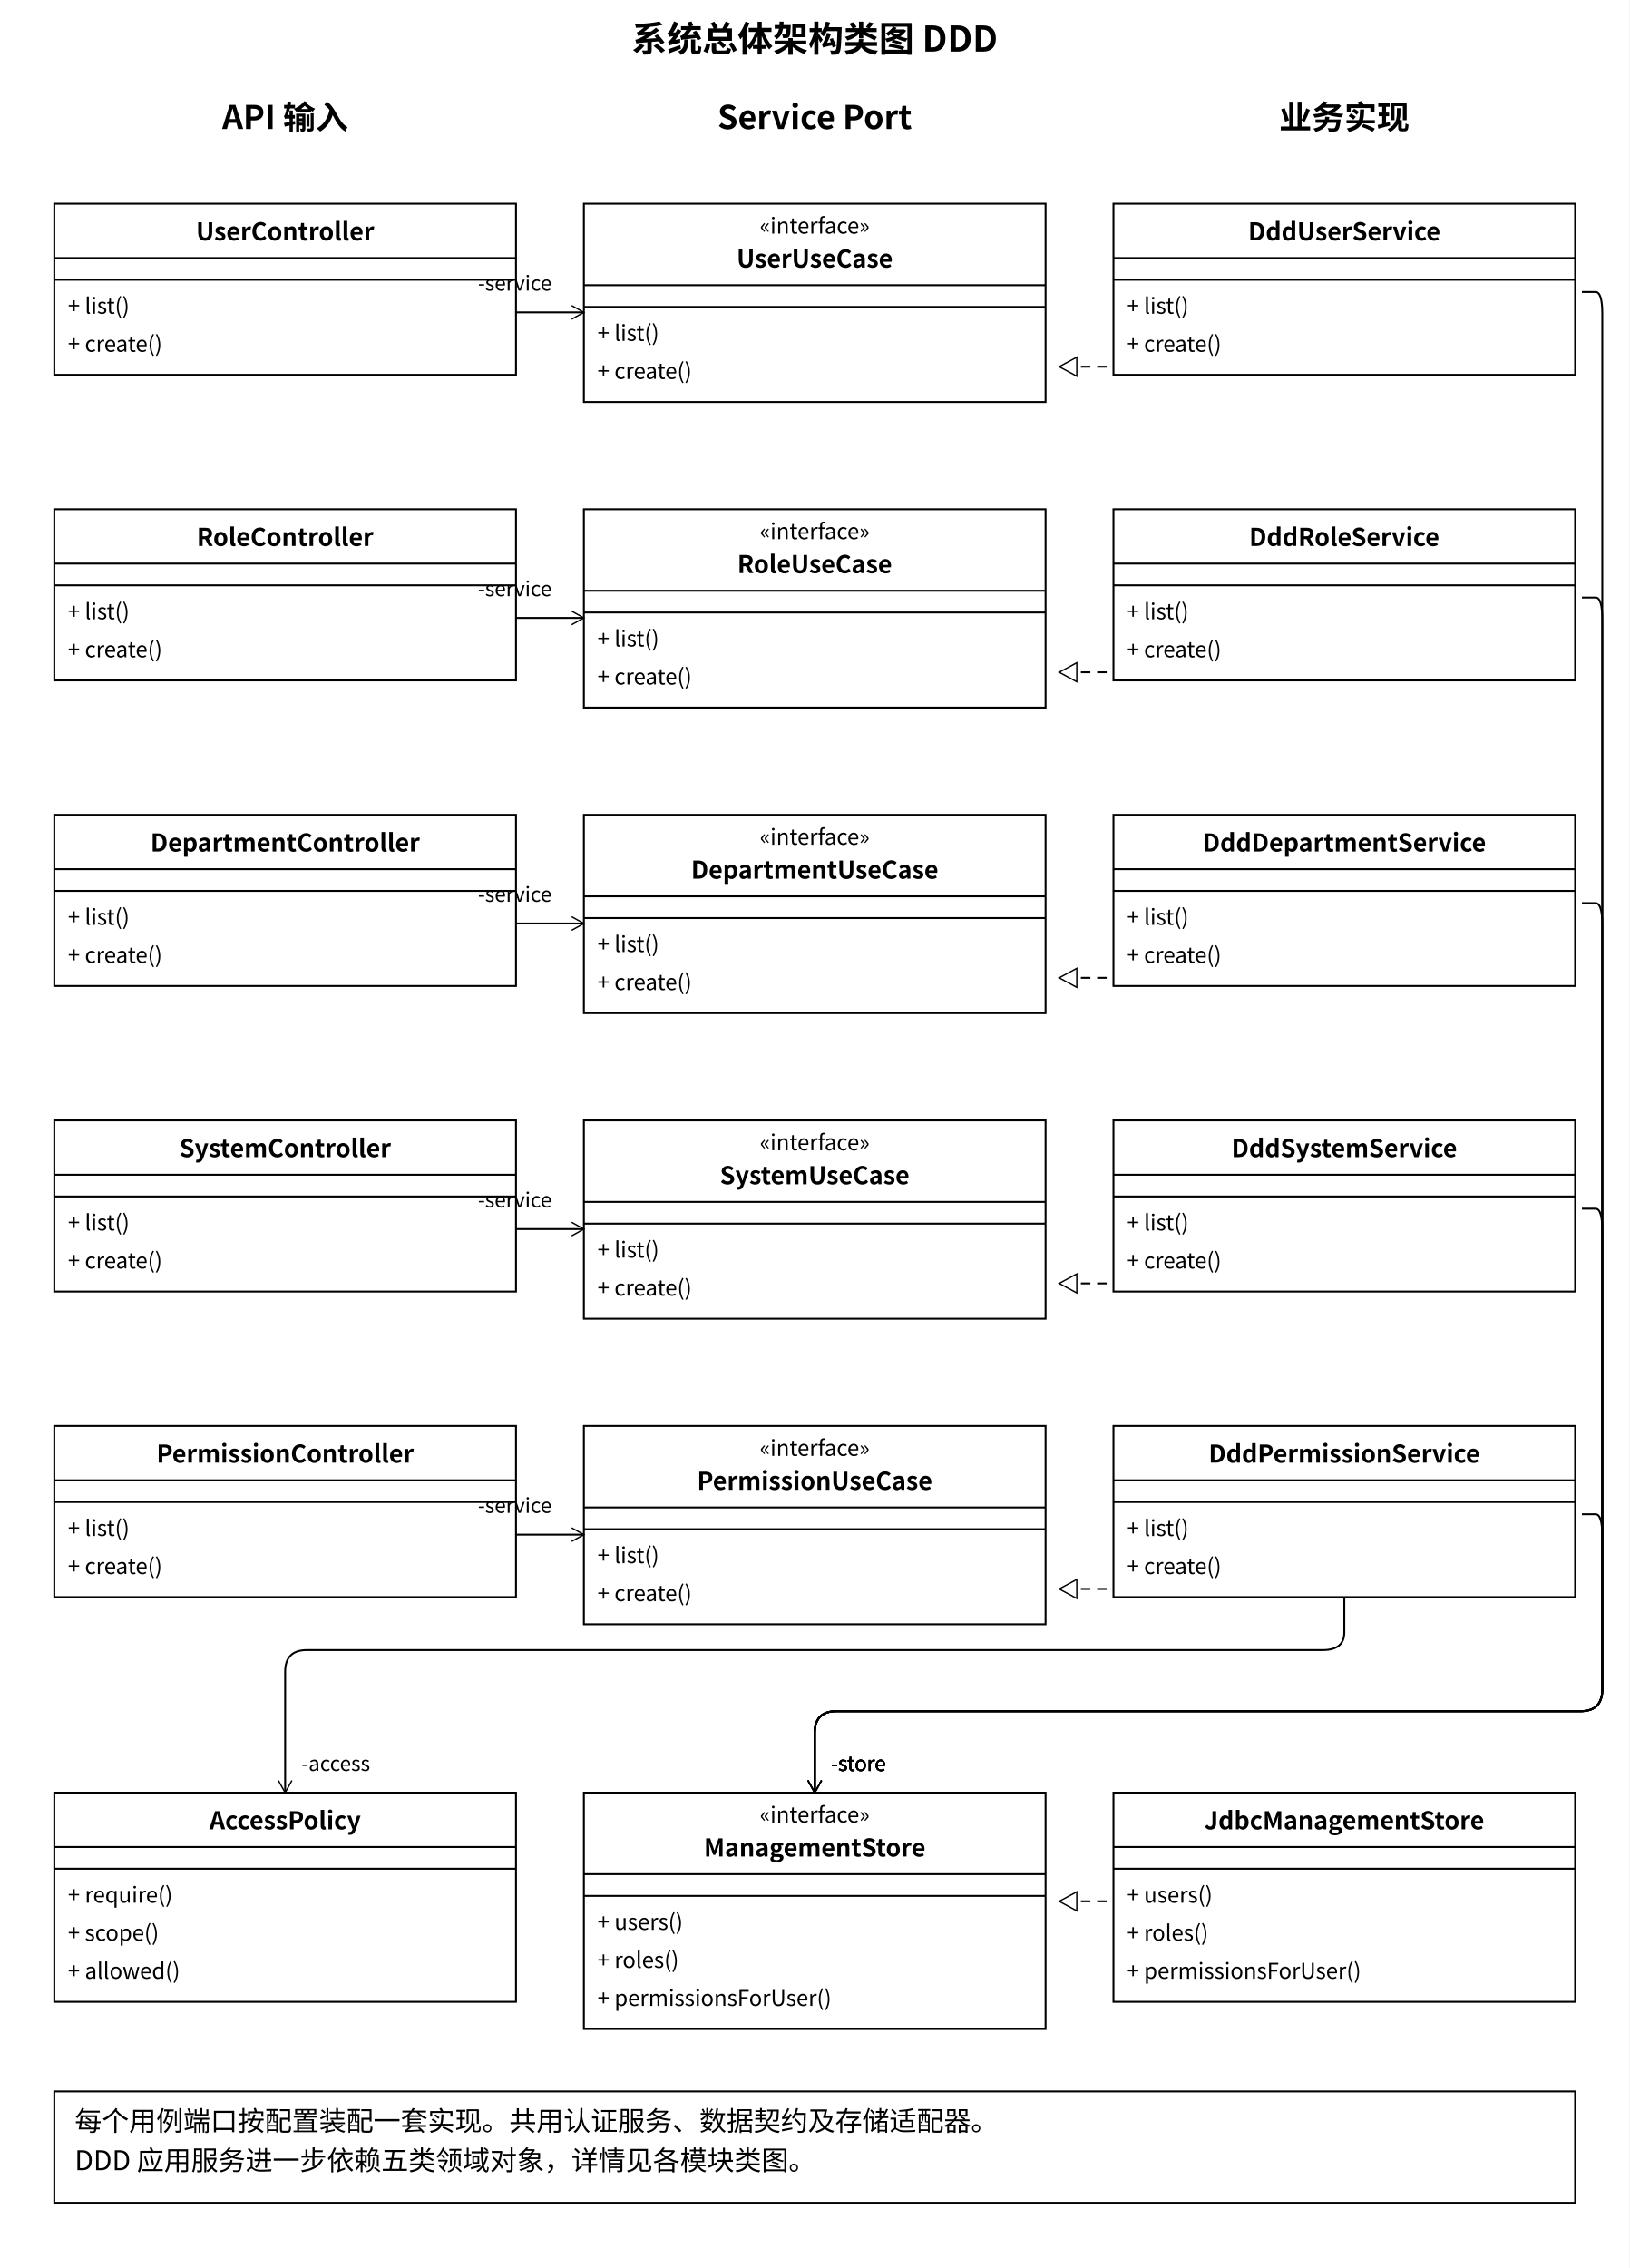
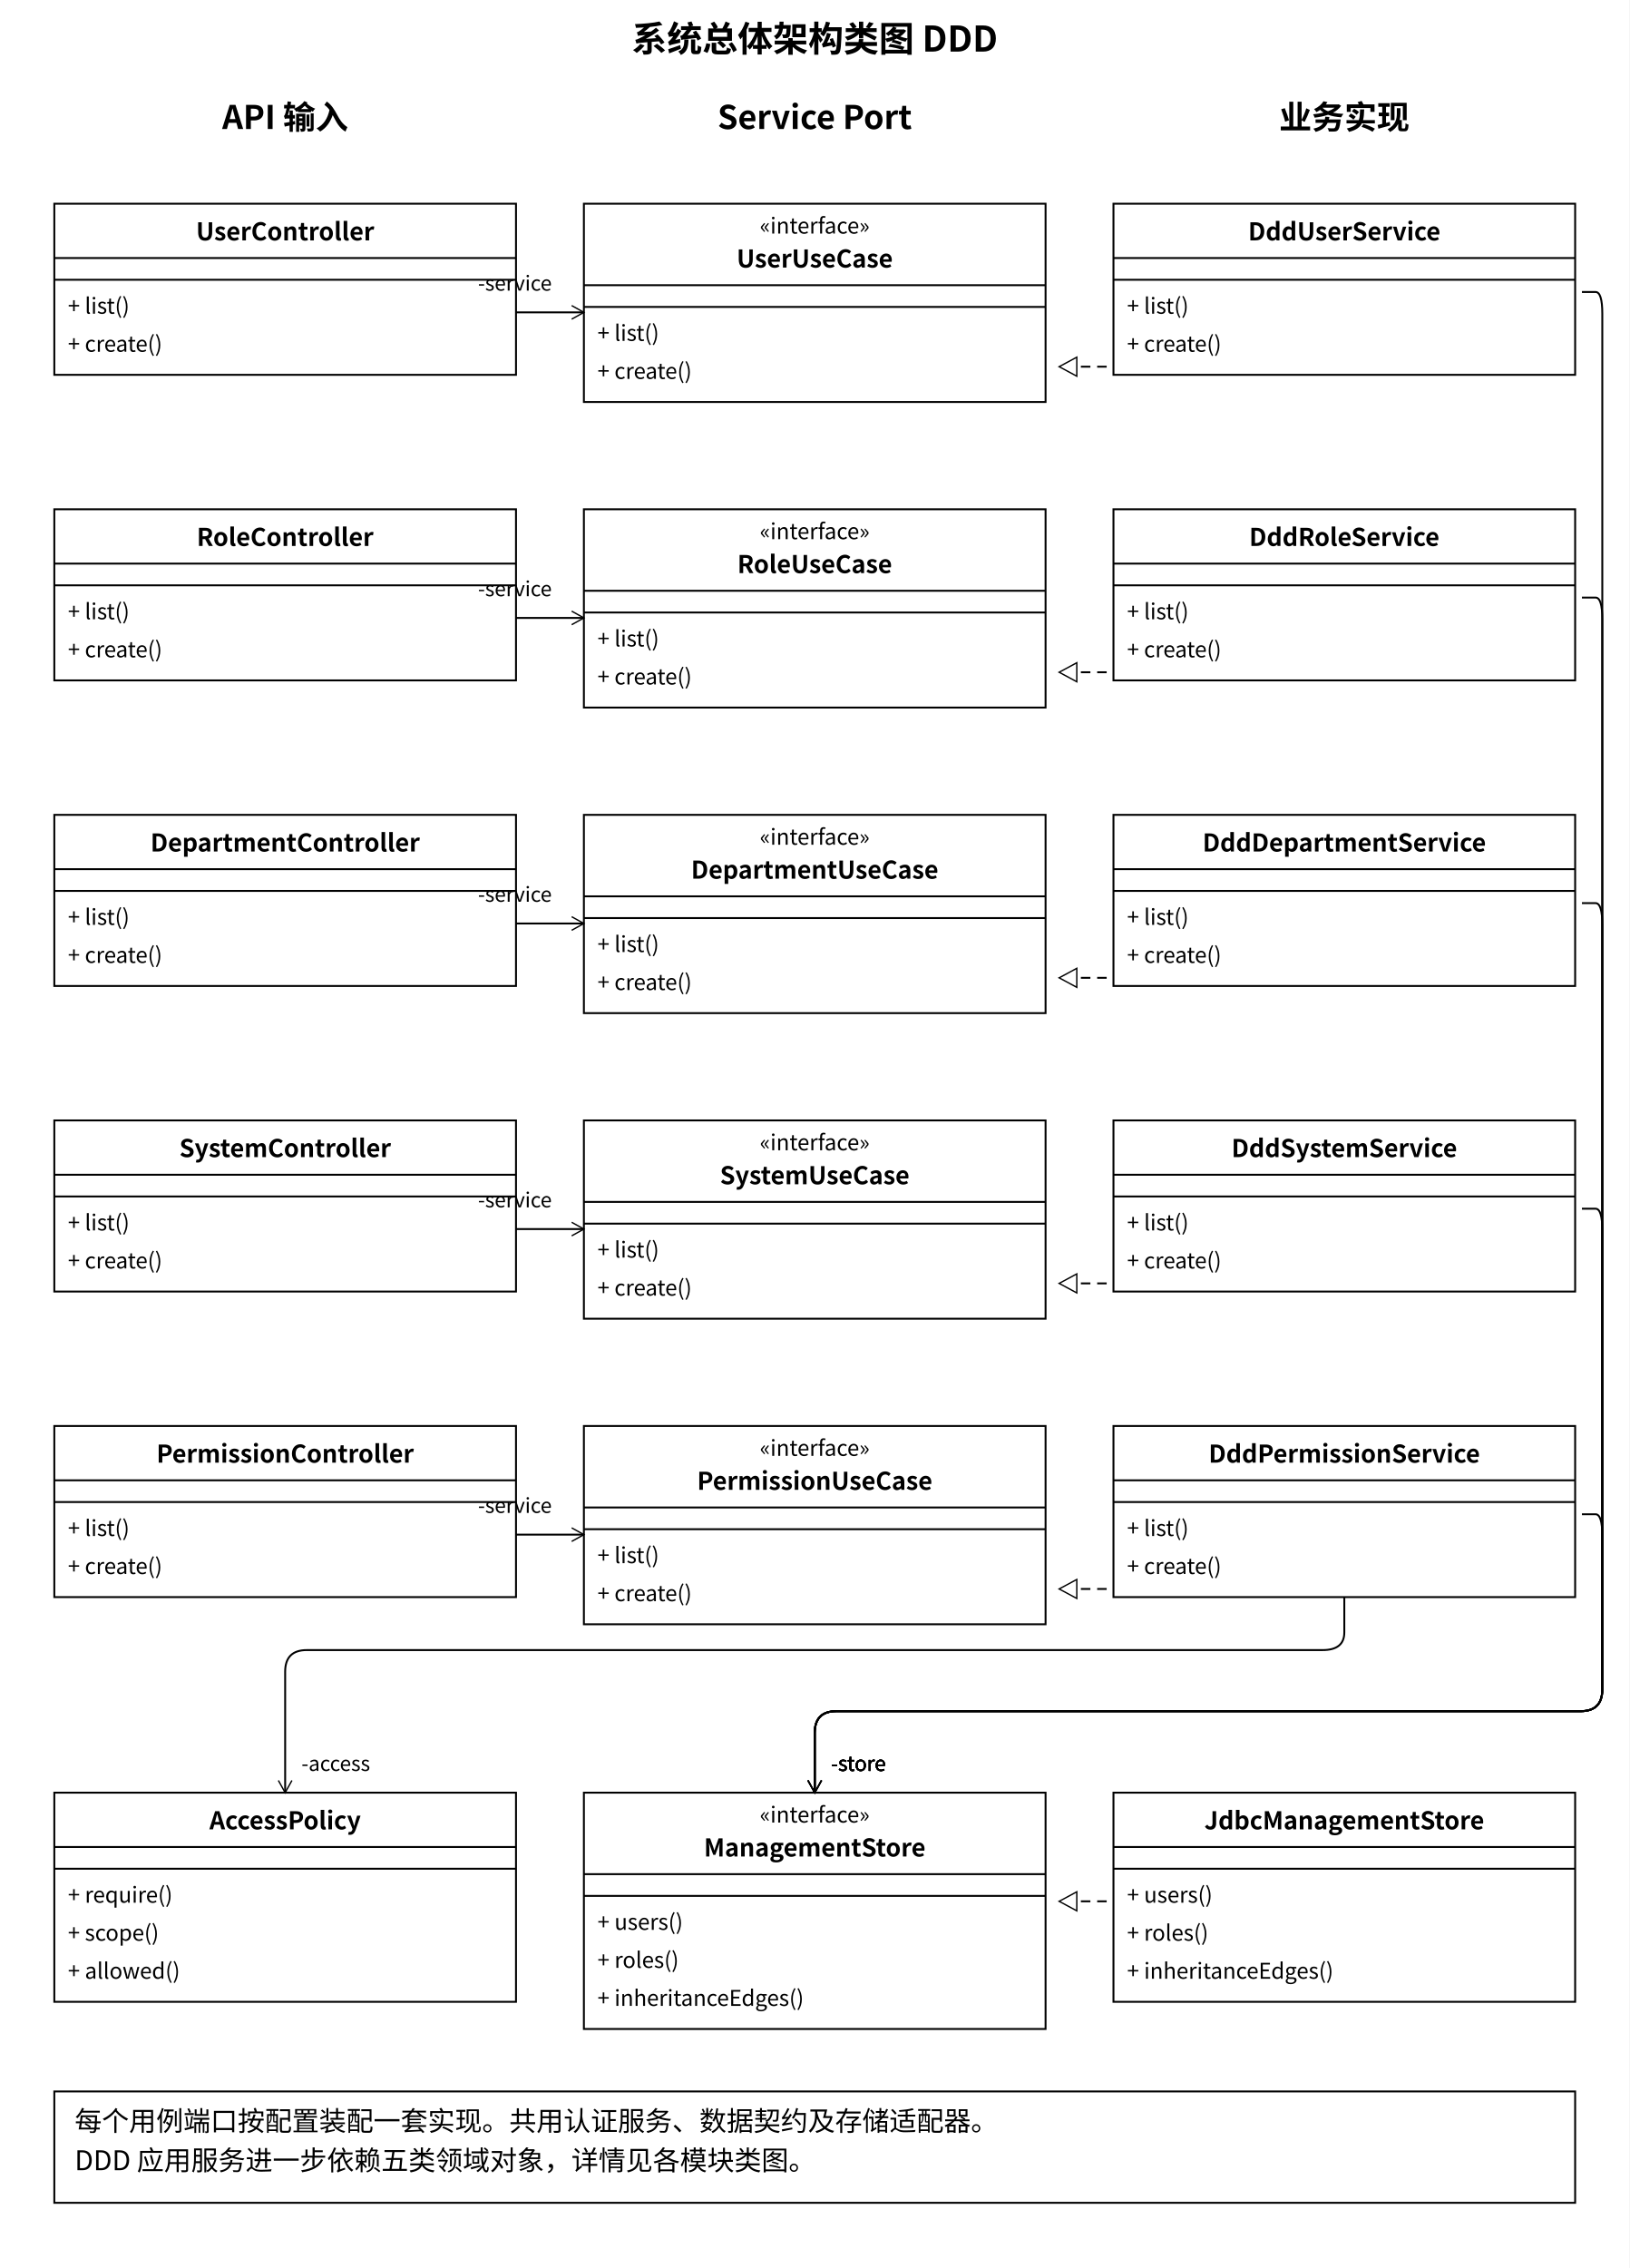
<svg xmlns="http://www.w3.org/2000/svg" width="1200" height="1670" viewBox="0 0 1200 1670">
  <style>text{font-family:'PingFang SC','Microsoft YaHei','Noto Sans CJK SC',system-ui,sans-serif;fill:black}</style>
  <defs>
    <marker id="open" markerWidth="12" markerHeight="12" refX="10" refY="6" orient="auto" markerUnits="userSpaceOnUse">
      <path d="M1,1 L10,6 L1,11" fill="none" stroke="black" />
    </marker>
    <marker id="filled" markerWidth="12" markerHeight="12" refX="10" refY="6" orient="auto" markerUnits="userSpaceOnUse">
      <path d="M1,1 L10,6 L1,11 Z" fill="black" />
    </marker>
    <marker id="triangle" markerWidth="16" markerHeight="16" refX="14" refY="8" orient="auto" markerUnits="userSpaceOnUse">
      <path d="M1,1 L14,8 L1,15 Z" fill="white" stroke="black" />
    </marker>
  </defs>
  <rect width="100%" height="100%" fill="white" />
  <text x="600.0" y="38" font-size="26" text-anchor="middle" font-weight="600">系统总体架构类图 DDD</text>
  <text x="210" y="95" font-size="24" text-anchor="middle" font-weight="600">API 输入</text>
  <text x="600" y="95" font-size="24" text-anchor="middle" font-weight="600">Service Port</text>
  <text x="990" y="95" font-size="24" text-anchor="middle" font-weight="600">业务实现</text>
  <rect x="40" y="150" width="340" height="126" rx="0" fill="white" stroke="black" stroke-width="1.4" />
  <text x="210.0" y="177" font-size="18" text-anchor="middle" font-weight="600">UserController</text>
  <path d="M 40,190 L 380,190" fill="none" stroke="black" stroke-width="1.4" />
  <path d="M 40,206 L 380,206" fill="none" stroke="black" stroke-width="1.4" />
  <text x="50" y="231" font-size="16" text-anchor="start" font-weight="400">+ list()</text>
  <text x="50" y="259" font-size="16" text-anchor="start" font-weight="400">+ create()</text>
  <rect x="430" y="150" width="340" height="146" rx="0" fill="white" stroke="black" stroke-width="1.4" />
  <text x="600.0" y="172" font-size="16" text-anchor="middle" font-weight="400">«interface»</text>
  <text x="600.0" y="197" font-size="18" text-anchor="middle" font-weight="600">UserUseCase</text>
  <path d="M 430,210 L 770,210" fill="none" stroke="black" stroke-width="1.4" />
  <path d="M 430,226 L 770,226" fill="none" stroke="black" stroke-width="1.4" />
  <text x="440" y="251" font-size="16" text-anchor="start" font-weight="400">+ list()</text>
  <text x="440" y="279" font-size="16" text-anchor="start" font-weight="400">+ create()</text>
  <rect x="820" y="150" width="340" height="126" rx="0" fill="white" stroke="black" stroke-width="1.4" />
  <text x="990.0" y="177" font-size="18" text-anchor="middle" font-weight="600">DddUserService</text>
  <path d="M 820,190 L 1160,190" fill="none" stroke="black" stroke-width="1.4" />
  <path d="M 820,206 L 1160,206" fill="none" stroke="black" stroke-width="1.4" />
  <text x="830" y="231" font-size="16" text-anchor="start" font-weight="400">+ list()</text>
  <text x="830" y="259" font-size="16" text-anchor="start" font-weight="400">+ create()</text>
  <path d="M 380,230 L 430,230" fill="none" stroke="black" stroke-width="1.4" marker-end="url(#open)" />
  <text x="352" y="214" font-size="15" text-anchor="start" font-weight="400">-service</text>
  <path d="M 815,270 L 780,270" fill="none" stroke="black" stroke-width="1.4" stroke-dasharray="7 5" marker-end="url(#triangle)" />
  <rect x="40" y="375" width="340" height="126" rx="0" fill="white" stroke="black" stroke-width="1.4" />
  <text x="210.0" y="402" font-size="18" text-anchor="middle" font-weight="600">RoleController</text>
  <path d="M 40,415 L 380,415" fill="none" stroke="black" stroke-width="1.4" />
  <path d="M 40,431 L 380,431" fill="none" stroke="black" stroke-width="1.4" />
  <text x="50" y="456" font-size="16" text-anchor="start" font-weight="400">+ list()</text>
  <text x="50" y="484" font-size="16" text-anchor="start" font-weight="400">+ create()</text>
  <rect x="430" y="375" width="340" height="146" rx="0" fill="white" stroke="black" stroke-width="1.4" />
  <text x="600.0" y="397" font-size="16" text-anchor="middle" font-weight="400">«interface»</text>
  <text x="600.0" y="422" font-size="18" text-anchor="middle" font-weight="600">RoleUseCase</text>
  <path d="M 430,435 L 770,435" fill="none" stroke="black" stroke-width="1.4" />
  <path d="M 430,451 L 770,451" fill="none" stroke="black" stroke-width="1.4" />
  <text x="440" y="476" font-size="16" text-anchor="start" font-weight="400">+ list()</text>
  <text x="440" y="504" font-size="16" text-anchor="start" font-weight="400">+ create()</text>
  <rect x="820" y="375" width="340" height="126" rx="0" fill="white" stroke="black" stroke-width="1.4" />
  <text x="990.0" y="402" font-size="18" text-anchor="middle" font-weight="600">DddRoleService</text>
  <path d="M 820,415 L 1160,415" fill="none" stroke="black" stroke-width="1.4" />
  <path d="M 820,431 L 1160,431" fill="none" stroke="black" stroke-width="1.4" />
  <text x="830" y="456" font-size="16" text-anchor="start" font-weight="400">+ list()</text>
  <text x="830" y="484" font-size="16" text-anchor="start" font-weight="400">+ create()</text>
  <path d="M 380,455 L 430,455" fill="none" stroke="black" stroke-width="1.4" marker-end="url(#open)" />
  <text x="352" y="439" font-size="15" text-anchor="start" font-weight="400">-service</text>
  <path d="M 815,495 L 780,495" fill="none" stroke="black" stroke-width="1.4" stroke-dasharray="7 5" marker-end="url(#triangle)" />
  <rect x="40" y="600" width="340" height="126" rx="0" fill="white" stroke="black" stroke-width="1.4" />
  <text x="210.0" y="627" font-size="18" text-anchor="middle" font-weight="600">DepartmentController</text>
  <path d="M 40,640 L 380,640" fill="none" stroke="black" stroke-width="1.4" />
  <path d="M 40,656 L 380,656" fill="none" stroke="black" stroke-width="1.4" />
  <text x="50" y="681" font-size="16" text-anchor="start" font-weight="400">+ list()</text>
  <text x="50" y="709" font-size="16" text-anchor="start" font-weight="400">+ create()</text>
  <rect x="430" y="600" width="340" height="146" rx="0" fill="white" stroke="black" stroke-width="1.4" />
  <text x="600.0" y="622" font-size="16" text-anchor="middle" font-weight="400">«interface»</text>
  <text x="600.0" y="647" font-size="18" text-anchor="middle" font-weight="600">DepartmentUseCase</text>
  <path d="M 430,660 L 770,660" fill="none" stroke="black" stroke-width="1.4" />
  <path d="M 430,676 L 770,676" fill="none" stroke="black" stroke-width="1.4" />
  <text x="440" y="701" font-size="16" text-anchor="start" font-weight="400">+ list()</text>
  <text x="440" y="729" font-size="16" text-anchor="start" font-weight="400">+ create()</text>
  <rect x="820" y="600" width="340" height="126" rx="0" fill="white" stroke="black" stroke-width="1.4" />
  <text x="990.0" y="627" font-size="18" text-anchor="middle" font-weight="600">DddDepartmentService</text>
  <path d="M 820,640 L 1160,640" fill="none" stroke="black" stroke-width="1.4" />
  <path d="M 820,656 L 1160,656" fill="none" stroke="black" stroke-width="1.4" />
  <text x="830" y="681" font-size="16" text-anchor="start" font-weight="400">+ list()</text>
  <text x="830" y="709" font-size="16" text-anchor="start" font-weight="400">+ create()</text>
  <path d="M 380,680 L 430,680" fill="none" stroke="black" stroke-width="1.4" marker-end="url(#open)" />
  <text x="352" y="664" font-size="15" text-anchor="start" font-weight="400">-service</text>
  <path d="M 815,720 L 780,720" fill="none" stroke="black" stroke-width="1.4" stroke-dasharray="7 5" marker-end="url(#triangle)" />
  <rect x="40" y="825" width="340" height="126" rx="0" fill="white" stroke="black" stroke-width="1.4" />
  <text x="210.0" y="852" font-size="18" text-anchor="middle" font-weight="600">SystemController</text>
  <path d="M 40,865 L 380,865" fill="none" stroke="black" stroke-width="1.4" />
  <path d="M 40,881 L 380,881" fill="none" stroke="black" stroke-width="1.4" />
  <text x="50" y="906" font-size="16" text-anchor="start" font-weight="400">+ list()</text>
  <text x="50" y="934" font-size="16" text-anchor="start" font-weight="400">+ create()</text>
  <rect x="430" y="825" width="340" height="146" rx="0" fill="white" stroke="black" stroke-width="1.4" />
  <text x="600.0" y="847" font-size="16" text-anchor="middle" font-weight="400">«interface»</text>
  <text x="600.0" y="872" font-size="18" text-anchor="middle" font-weight="600">SystemUseCase</text>
  <path d="M 430,885 L 770,885" fill="none" stroke="black" stroke-width="1.4" />
  <path d="M 430,901 L 770,901" fill="none" stroke="black" stroke-width="1.4" />
  <text x="440" y="926" font-size="16" text-anchor="start" font-weight="400">+ list()</text>
  <text x="440" y="954" font-size="16" text-anchor="start" font-weight="400">+ create()</text>
  <rect x="820" y="825" width="340" height="126" rx="0" fill="white" stroke="black" stroke-width="1.4" />
  <text x="990.0" y="852" font-size="18" text-anchor="middle" font-weight="600">DddSystemService</text>
  <path d="M 820,865 L 1160,865" fill="none" stroke="black" stroke-width="1.4" />
  <path d="M 820,881 L 1160,881" fill="none" stroke="black" stroke-width="1.4" />
  <text x="830" y="906" font-size="16" text-anchor="start" font-weight="400">+ list()</text>
  <text x="830" y="934" font-size="16" text-anchor="start" font-weight="400">+ create()</text>
  <path d="M 380,905 L 430,905" fill="none" stroke="black" stroke-width="1.4" marker-end="url(#open)" />
  <text x="352" y="889" font-size="15" text-anchor="start" font-weight="400">-service</text>
  <path d="M 815,945 L 780,945" fill="none" stroke="black" stroke-width="1.4" stroke-dasharray="7 5" marker-end="url(#triangle)" />
  <rect x="40" y="1050" width="340" height="126" rx="0" fill="white" stroke="black" stroke-width="1.4" />
  <text x="210.0" y="1077" font-size="18" text-anchor="middle" font-weight="600">PermissionController</text>
  <path d="M 40,1090 L 380,1090" fill="none" stroke="black" stroke-width="1.4" />
  <path d="M 40,1106 L 380,1106" fill="none" stroke="black" stroke-width="1.4" />
  <text x="50" y="1131" font-size="16" text-anchor="start" font-weight="400">+ list()</text>
  <text x="50" y="1159" font-size="16" text-anchor="start" font-weight="400">+ create()</text>
  <rect x="430" y="1050" width="340" height="146" rx="0" fill="white" stroke="black" stroke-width="1.4" />
  <text x="600.0" y="1072" font-size="16" text-anchor="middle" font-weight="400">«interface»</text>
  <text x="600.0" y="1097" font-size="18" text-anchor="middle" font-weight="600">PermissionUseCase</text>
  <path d="M 430,1110 L 770,1110" fill="none" stroke="black" stroke-width="1.4" />
  <path d="M 430,1126 L 770,1126" fill="none" stroke="black" stroke-width="1.4" />
  <text x="440" y="1151" font-size="16" text-anchor="start" font-weight="400">+ list()</text>
  <text x="440" y="1179" font-size="16" text-anchor="start" font-weight="400">+ create()</text>
  <rect x="820" y="1050" width="340" height="126" rx="0" fill="white" stroke="black" stroke-width="1.4" />
  <text x="990.0" y="1077" font-size="18" text-anchor="middle" font-weight="600">DddPermissionService</text>
  <path d="M 820,1090 L 1160,1090" fill="none" stroke="black" stroke-width="1.4" />
  <path d="M 820,1106 L 1160,1106" fill="none" stroke="black" stroke-width="1.4" />
  <text x="830" y="1131" font-size="16" text-anchor="start" font-weight="400">+ list()</text>
  <text x="830" y="1159" font-size="16" text-anchor="start" font-weight="400">+ create()</text>
  <path d="M 380,1130 L 430,1130" fill="none" stroke="black" stroke-width="1.4" marker-end="url(#open)" />
  <text x="352" y="1114" font-size="15" text-anchor="start" font-weight="400">-service</text>
  <path d="M 815,1170 L 780,1170" fill="none" stroke="black" stroke-width="1.4" stroke-dasharray="7 5" marker-end="url(#triangle)" />
  <rect x="40" y="1320" width="340" height="154" rx="0" fill="white" stroke="black" stroke-width="1.4" />
  <text x="210.0" y="1347" font-size="18" text-anchor="middle" font-weight="600">AccessPolicy</text>
  <path d="M 40,1360 L 380,1360" fill="none" stroke="black" stroke-width="1.4" />
  <path d="M 40,1376 L 380,1376" fill="none" stroke="black" stroke-width="1.4" />
  <text x="50" y="1401" font-size="16" text-anchor="start" font-weight="400">+ require()</text>
  <text x="50" y="1429" font-size="16" text-anchor="start" font-weight="400">+ scope()</text>
  <text x="50" y="1457" font-size="16" text-anchor="start" font-weight="400">+ allowed()</text>
  <rect x="430" y="1320" width="340" height="174" rx="0" fill="white" stroke="black" stroke-width="1.4" />
  <text x="600.0" y="1342" font-size="16" text-anchor="middle" font-weight="400">«interface»</text>
  <text x="600.0" y="1367" font-size="18" text-anchor="middle" font-weight="600">ManagementStore</text>
  <path d="M 430,1380 L 770,1380" fill="none" stroke="black" stroke-width="1.4" />
  <path d="M 430,1396 L 770,1396" fill="none" stroke="black" stroke-width="1.4" />
  <text x="440" y="1421" font-size="16" text-anchor="start" font-weight="400">+ users()</text>
  <text x="440" y="1449" font-size="16" text-anchor="start" font-weight="400">+ roles()</text>
-   <text x="440" y="1477" font-size="16" text-anchor="start" font-weight="400">+ permissionsForUser()</text>
+   <text x="440" y="1477" font-size="16" text-anchor="start" font-weight="400">+ inheritanceEdges()</text>
  <rect x="820" y="1320" width="340" height="154" rx="0" fill="white" stroke="black" stroke-width="1.4" />
  <text x="990.0" y="1347" font-size="18" text-anchor="middle" font-weight="600">JdbcManagementStore</text>
  <path d="M 820,1360 L 1160,1360" fill="none" stroke="black" stroke-width="1.4" />
  <path d="M 820,1376 L 1160,1376" fill="none" stroke="black" stroke-width="1.4" />
  <text x="830" y="1401" font-size="16" text-anchor="start" font-weight="400">+ users()</text>
  <text x="830" y="1429" font-size="16" text-anchor="start" font-weight="400">+ roles()</text>
-   <text x="830" y="1457" font-size="16" text-anchor="start" font-weight="400">+ permissionsForUser()</text>
+   <text x="830" y="1457" font-size="16" text-anchor="start" font-weight="400">+ inheritanceEdges()</text>
  <path d="M 815,1400 L 780,1400" fill="none" stroke="black" stroke-width="1.4" stroke-dasharray="7 5" marker-end="url(#triangle)" />
  <path d="M 1165,215 L 1175.0,215.0 Q 1180,215 1180.0,231.0 L 1180.0,1244.0 Q 1180,1260 1164.0,1260.0 L 616.0,1260.0 Q 600,1260 600.0,1276.0 L 600,1320" fill="none" stroke="black" stroke-width="1.4" marker-end="url(#open)" />
  <text x="612" y="1304" font-size="15" text-anchor="start" font-weight="400">-store</text>
  <path d="M 1165,440 L 1175.0,440.0 Q 1180,440 1180.0,456.0 L 1180.0,1244.0 Q 1180,1260 1164.0,1260.0 L 616.0,1260.0 Q 600,1260 600.0,1276.0 L 600,1320" fill="none" stroke="black" stroke-width="1.4" marker-end="url(#open)" />
  <text x="612" y="1304" font-size="15" text-anchor="start" font-weight="400">-store</text>
  <path d="M 1165,665 L 1175.0,665.0 Q 1180,665 1180.0,681.0 L 1180.0,1244.0 Q 1180,1260 1164.0,1260.0 L 616.0,1260.0 Q 600,1260 600.0,1276.0 L 600,1320" fill="none" stroke="black" stroke-width="1.4" marker-end="url(#open)" />
  <text x="612" y="1304" font-size="15" text-anchor="start" font-weight="400">-store</text>
  <path d="M 1165,890 L 1175.0,890.0 Q 1180,890 1180.0,906.0 L 1180.0,1244.0 Q 1180,1260 1164.0,1260.0 L 616.0,1260.0 Q 600,1260 600.0,1276.0 L 600,1320" fill="none" stroke="black" stroke-width="1.4" marker-end="url(#open)" />
  <text x="612" y="1304" font-size="15" text-anchor="start" font-weight="400">-store</text>
  <path d="M 1165,1115 L 1175.0,1115.0 Q 1180,1115 1180.0,1131.0 L 1180.0,1244.0 Q 1180,1260 1164.0,1260.0 L 616.0,1260.0 Q 600,1260 600.0,1276.0 L 600,1320" fill="none" stroke="black" stroke-width="1.4" marker-end="url(#open)" />
  <text x="612" y="1304" font-size="15" text-anchor="start" font-weight="400">-store</text>
  <path d="M 990,1176 L 990.0,1202.0 Q 990,1215 974.0,1215.0 L 226.0,1215.0 Q 210,1215 210.0,1231.0 L 210,1320" fill="none" stroke="black" stroke-width="1.4" marker-end="url(#open)" />
  <text x="222" y="1304" font-size="15" text-anchor="start" font-weight="400">-access</text>
  <rect x="40" y="1540" width="1120" height="82" rx="0" fill="white" stroke="black" stroke-width="1.4" />
  <text x="55" y="1569" font-size="20" text-anchor="start" font-weight="400">每个用例端口按配置装配一套实现。共用认证服务、数据契约及存储适配器。</text>
  <text x="55" y="1598" font-size="20" text-anchor="start" font-weight="400">DDD 应用服务进一步依赖五类领域对象，详情见各模块类图。</text>
</svg>
